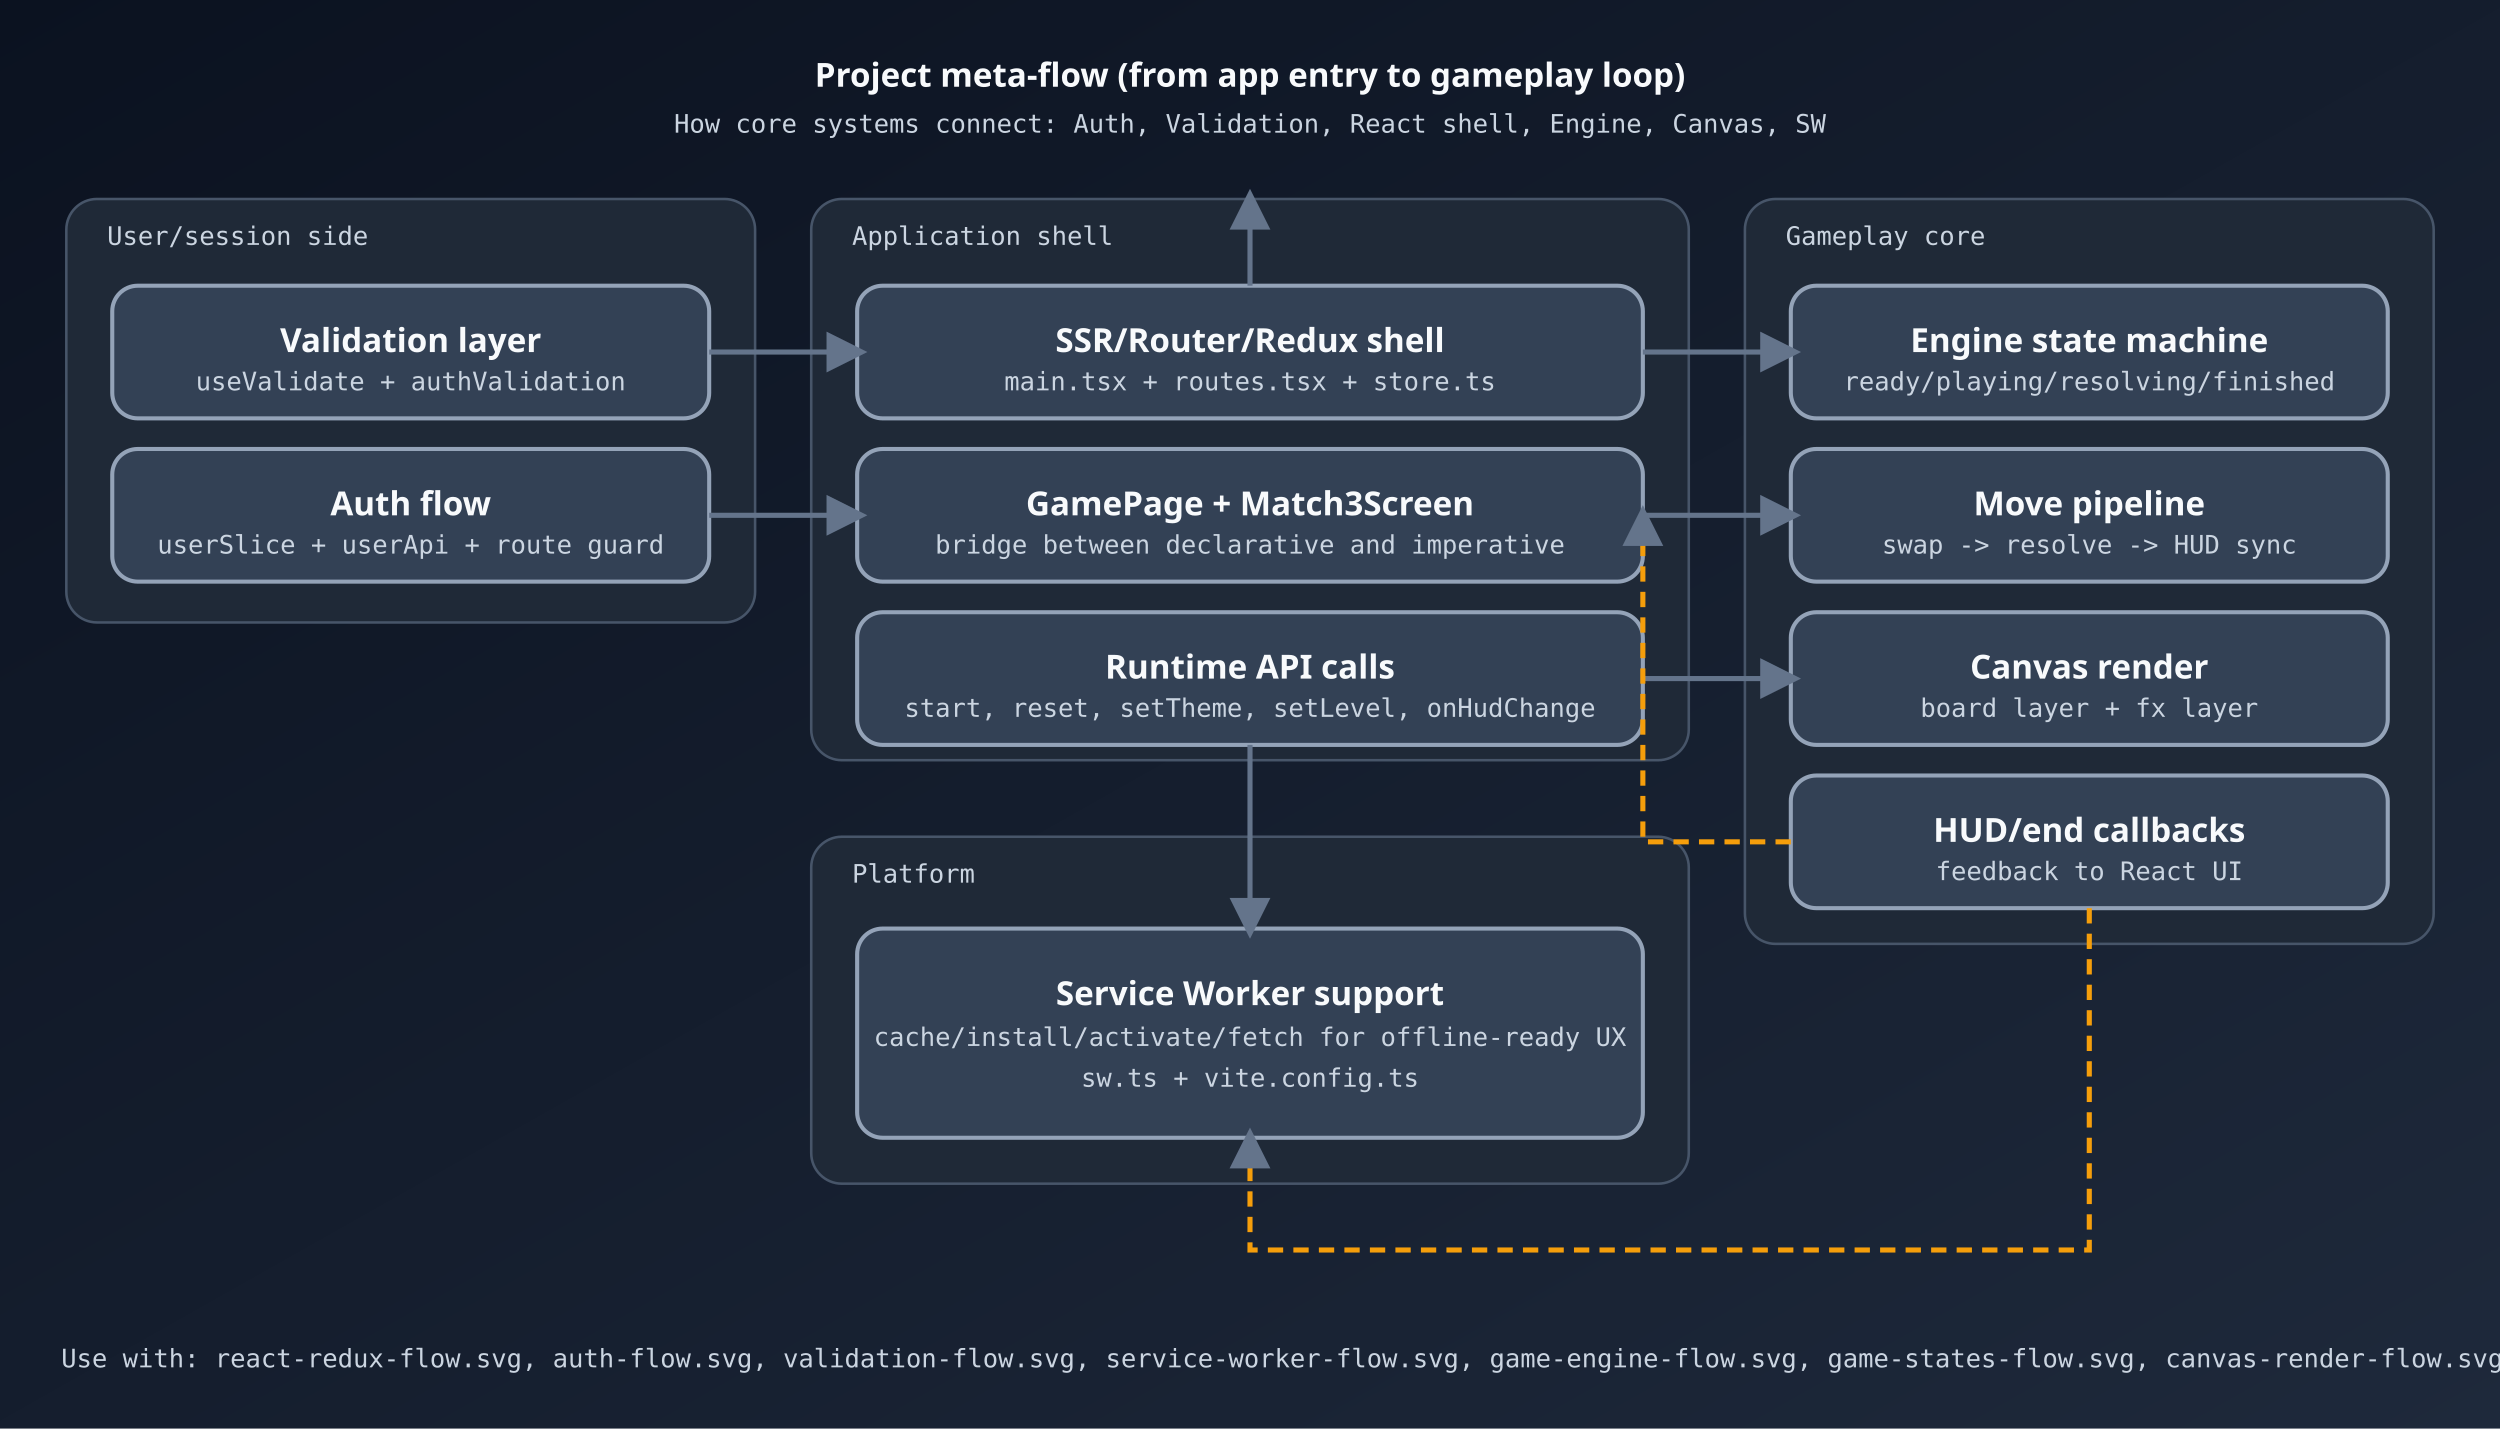
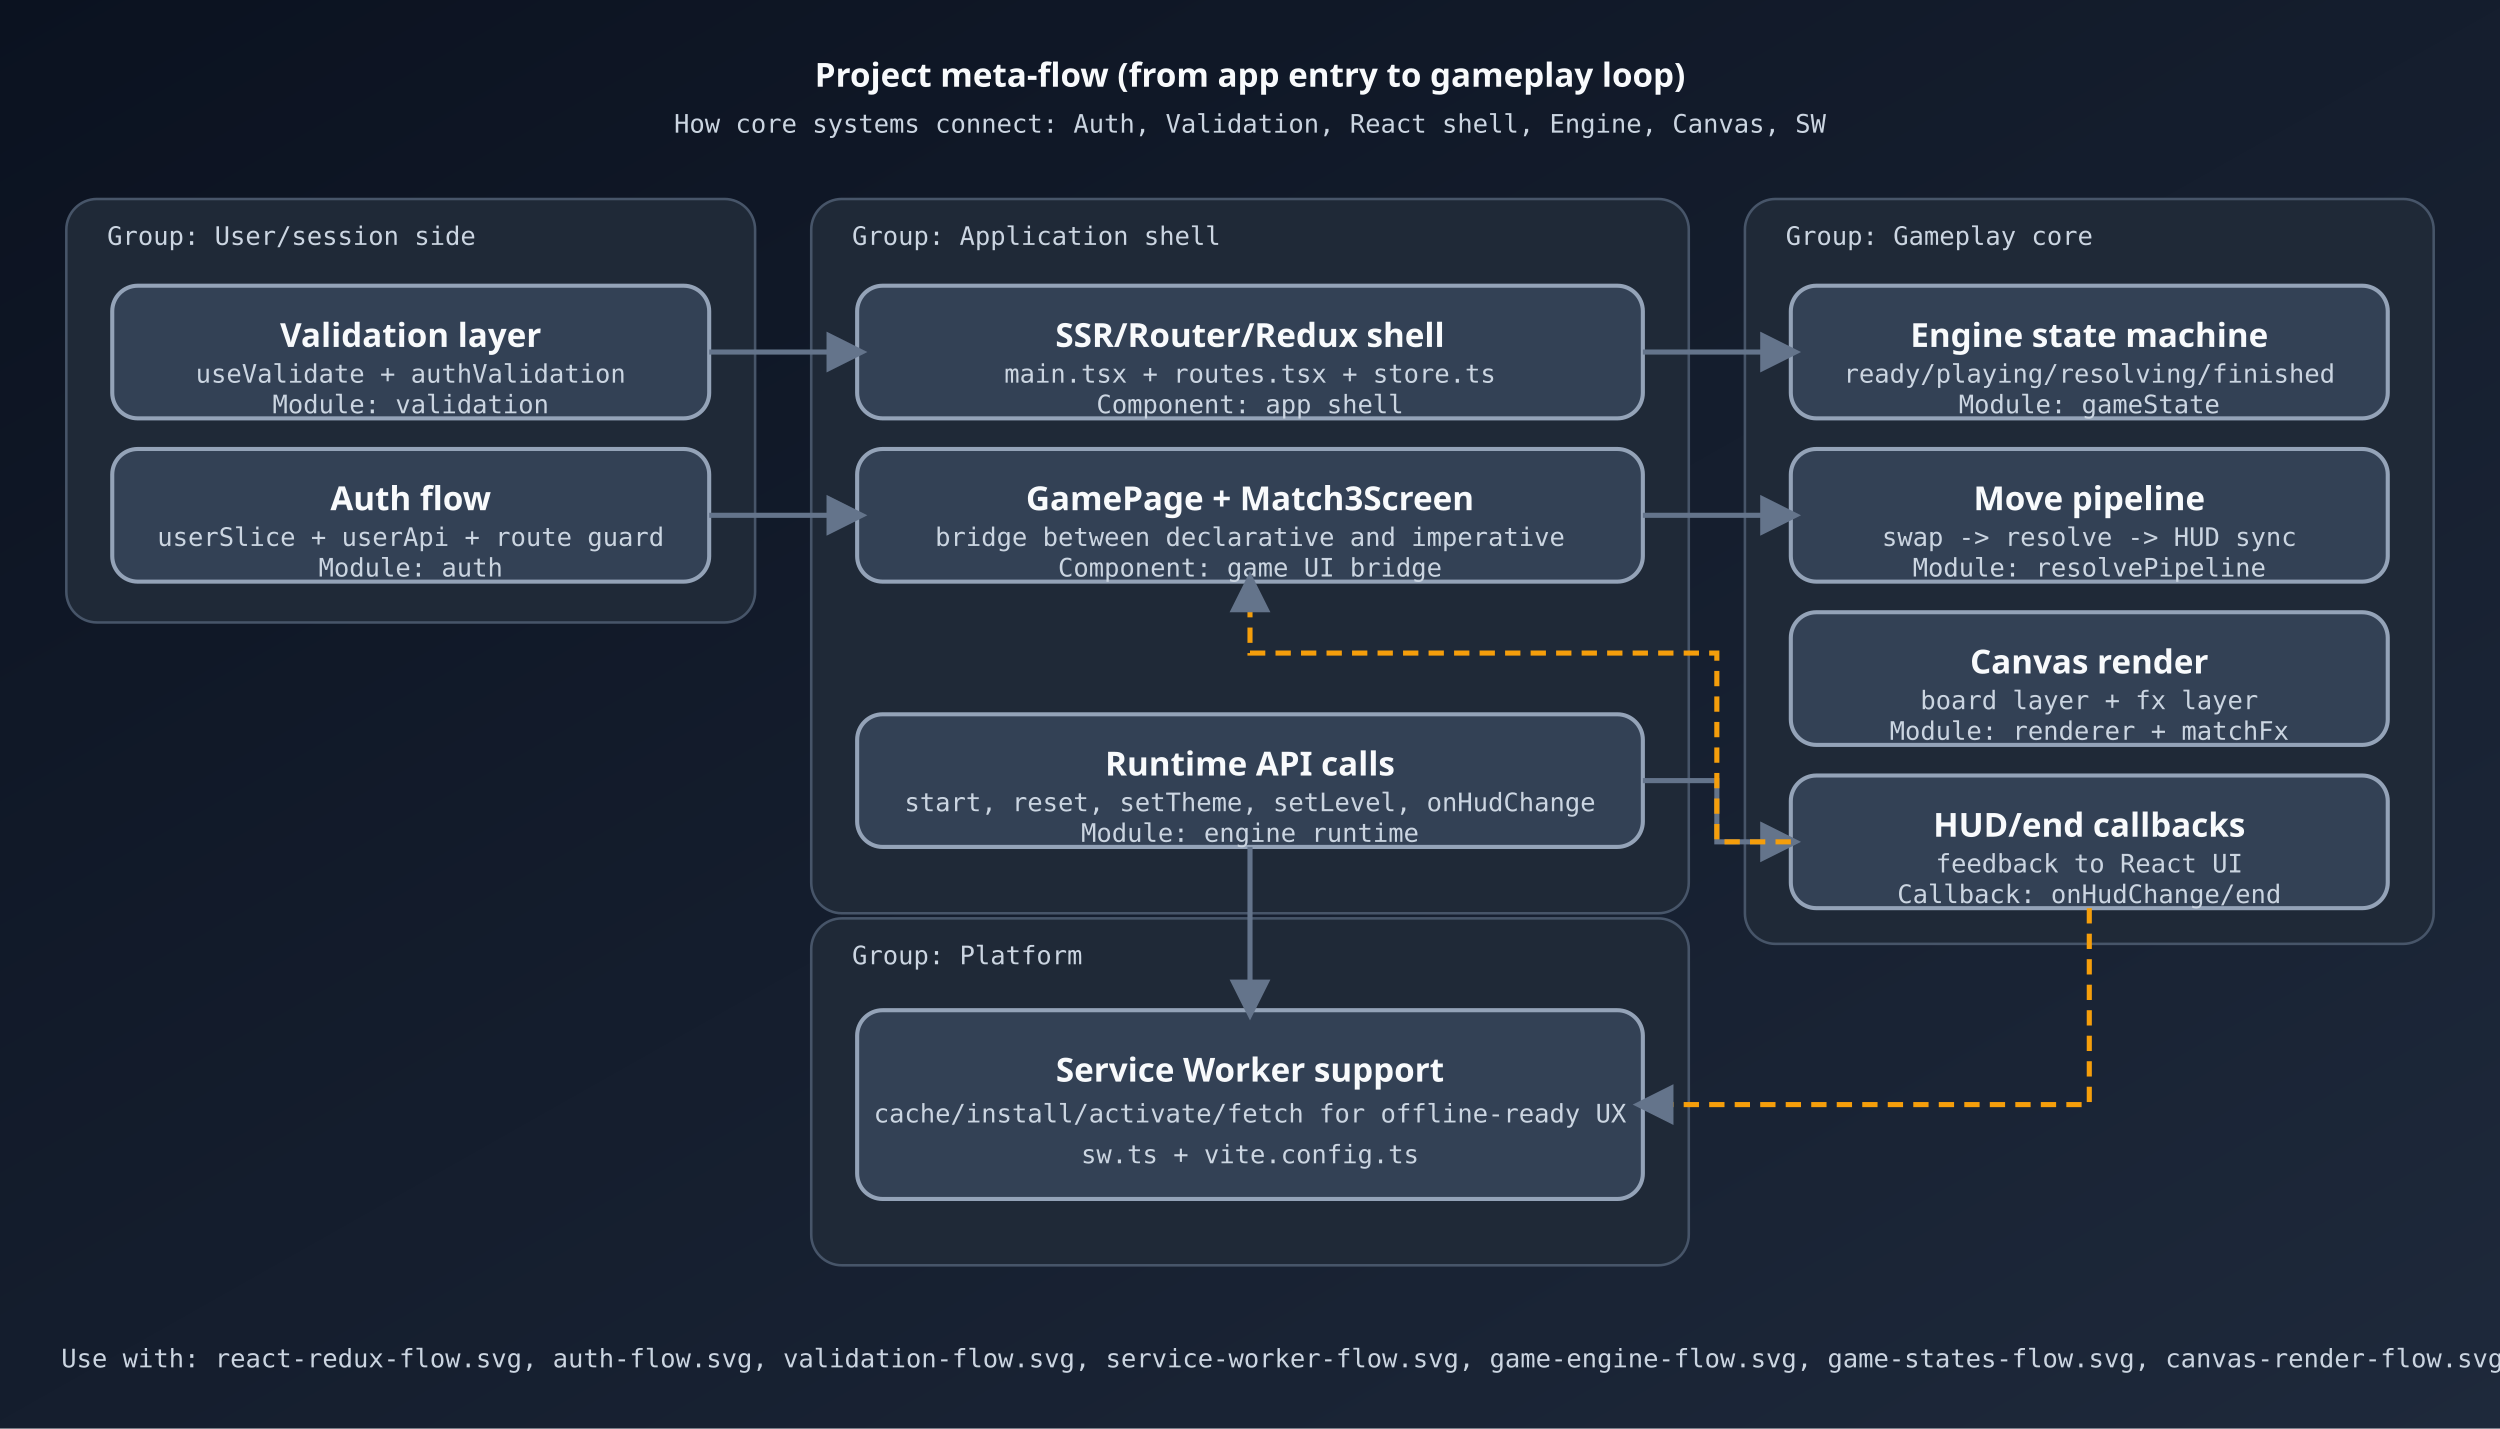
<svg xmlns="http://www.w3.org/2000/svg" viewBox="0 0 980 560" role="img" aria-labelledby="title desc">
  <defs>
    <linearGradient id="bg" x1="0%" y1="0%" x2="100%" y2="100%">
      <stop offset="0%" style="stop-color:#0b1220" />
      <stop offset="100%" style="stop-color:#1e293b" />
    </linearGradient>
    <filter id="glow" x="-50%" y="-50%" width="200%" height="200%">
      <feGaussianBlur stdDeviation="2.5" result="b" />
      <feMerge>
        <feMergeNode in="b" />
        <feMergeNode in="SourceGraphic" />
      </feMerge>
    </filter>
    <style>
      .core{fill:#334155;stroke:#94a3b8;stroke-width:1.6;rx:10;animation:glow 10s ease-in-out infinite}
      .group{fill:#1f2937;stroke:#475569;stroke-width:1;rx:12}
      .lbl{fill:#f8fafc;font:600 13px system-ui,sans-serif}
      .sub{fill:#cbd5e1;font:10px ui-monospace,monospace}
      .arr{stroke:#64748b;stroke-width:2;fill:none;marker-end:url(#m);animation:line 10s ease-in-out infinite}
      .sync{stroke:#f59e0b;stroke-dasharray:6 4}
      @keyframes glow{0%,1.2%{stroke:#38bdf8;stroke-width:2.7;fill:#1e3a5f;filter:url(#glow)}3%,100%{stroke:#94a3b8;stroke-width:1.6;fill:#334155;filter:none}}
      @keyframes line{0%,1.2%{stroke:#38bdf8;stroke-width:2.7}3%,100%{stroke:#64748b;stroke-width:2}}
      #b1,#l1{animation-delay:0s}#b2,#l2{animation-delay:1s}#b3,#l3{animation-delay:2s}#b4,#l4{animation-delay:3s}
      #b5,#l5{animation-delay:4s}#b6,#l6{animation-delay:5s}#b7,#l7{animation-delay:6s}#b8,#l8{animation-delay:7s}#b9,#l9{animation-delay:8s}#b10{animation-delay:9s}
    </style>
    <marker id="m" markerWidth="8" markerHeight="8" refX="6" refY="4" orient="auto">
      <polygon points="0 0,8 4,0 8" fill="#64748b" />
    </marker>
  </defs>
  <rect width="100%" height="100%" fill="url(#bg)" />
  <text x="490" y="34" text-anchor="middle" class="lbl" font-size="17">Project meta-flow (from app entry to gameplay loop)</text>
  <text x="490" y="52" text-anchor="middle" class="sub">How core systems connect: Auth, Validation, React shell, Engine, Canvas, SW</text>
  <rect x="26" y="78" width="270" height="166" class="group" />
-   <text x="42" y="96" class="sub">User/session side</text>
+   <text x="42" y="96" class="sub">Group: User/session side</text>
  <rect id="b1" x="44" y="112" width="234" height="52" class="core" />
-   <text x="161" y="138" class="lbl" text-anchor="middle">Validation layer</text>
-   <text x="161" y="153" class="sub" text-anchor="middle">useValidate + authValidation</text>
+   <g id="t1" transform="translate(161 0)">
+     <text y="136" class="lbl" text-anchor="middle">Validation layer</text>
+     <text y="150" class="sub" text-anchor="middle">useValidate + authValidation</text>
+     <text y="162" class="sub" text-anchor="middle">Module: validation</text>
+   </g>
  <rect id="b2" x="44" y="176" width="234" height="52" class="core" />
-   <text x="161" y="202" class="lbl" text-anchor="middle">Auth flow</text>
-   <text x="161" y="217" class="sub" text-anchor="middle">userSlice + userApi + route guard</text>
-   <rect x="318" y="78" width="344" height="220" class="group" />
-   <text x="334" y="96" class="sub">Application shell</text>
+   <g id="t2" transform="translate(161 0)">
+     <text y="200" class="lbl" text-anchor="middle">Auth flow</text>
+     <text y="214" class="sub" text-anchor="middle">userSlice + userApi + route guard</text>
+     <text y="226" class="sub" text-anchor="middle">Module: auth</text>
+   </g>
+   <rect x="318" y="78" width="344" height="280" class="group" />
+   <text x="334" y="96" class="sub">Group: Application shell</text>
  <rect id="b3" x="336" y="112" width="308" height="52" class="core" />
-   <text x="490" y="138" class="lbl" text-anchor="middle">SSR/Router/Redux shell</text>
-   <text x="490" y="153" class="sub" text-anchor="middle">main.tsx + routes.tsx + store.ts</text>
+   <g id="t3" transform="translate(490 0)">
+     <text y="136" class="lbl" text-anchor="middle">SSR/Router/Redux shell</text>
+     <text y="150" class="sub" text-anchor="middle">main.tsx + routes.tsx + store.ts</text>
+     <text y="162" class="sub" text-anchor="middle">Component: app shell</text>
+   </g>
  <rect id="b4" x="336" y="176" width="308" height="52" class="core" />
-   <text x="490" y="202" class="lbl" text-anchor="middle">GamePage + Match3Screen</text>
-   <text x="490" y="217" class="sub" text-anchor="middle">bridge between declarative and imperative</text>
-   <rect id="b5" x="336" y="240" width="308" height="52" class="core" />
-   <text x="490" y="266" class="lbl" text-anchor="middle">Runtime API calls</text>
-   <text x="490" y="281" class="sub" text-anchor="middle">start, reset, setTheme, setLevel, onHudChange</text>
+   <g id="t4" transform="translate(490 0)">
+     <text y="200" class="lbl" text-anchor="middle">GamePage + Match3Screen</text>
+     <text y="214" class="sub" text-anchor="middle">bridge between declarative and imperative</text>
+     <text y="226" class="sub" text-anchor="middle">Component: game UI bridge</text>
+   </g>
+   <rect id="b5" x="336" y="280" width="308" height="52" class="core" />
+   <g id="t5" transform="translate(490 0)">
+     <text y="304" class="lbl" text-anchor="middle">Runtime API calls</text>
+     <text y="318" class="sub" text-anchor="middle">start, reset, setTheme, setLevel, onHudChange</text>
+     <text y="330" class="sub" text-anchor="middle">Module: engine runtime</text>
+   </g>
  <rect x="684" y="78" width="270" height="292" class="group" />
-   <text x="700" y="96" class="sub">Gameplay core</text>
+   <text x="700" y="96" class="sub">Group: Gameplay core</text>
  <rect id="b6" x="702" y="112" width="234" height="52" class="core" />
-   <text x="819" y="138" class="lbl" text-anchor="middle">Engine state machine</text>
-   <text x="819" y="153" class="sub" text-anchor="middle">ready/playing/resolving/finished</text>
+   <g id="t6" transform="translate(819 0)">
+     <text y="136" class="lbl" text-anchor="middle">Engine state machine</text>
+     <text y="150" class="sub" text-anchor="middle">ready/playing/resolving/finished</text>
+     <text y="162" class="sub" text-anchor="middle">Module: gameState</text>
+   </g>
  <rect id="b7" x="702" y="176" width="234" height="52" class="core" />
-   <text x="819" y="202" class="lbl" text-anchor="middle">Move pipeline</text>
-   <text x="819" y="217" class="sub" text-anchor="middle">swap -&gt; resolve -&gt; HUD sync</text>
+   <g id="t7" transform="translate(819 0)">
+     <text y="200" class="lbl" text-anchor="middle">Move pipeline</text>
+     <text y="214" class="sub" text-anchor="middle">swap -&gt; resolve -&gt; HUD sync</text>
+     <text y="226" class="sub" text-anchor="middle">Module: resolvePipeline</text>
+   </g>
  <rect id="b8" x="702" y="240" width="234" height="52" class="core" />
-   <text x="819" y="266" class="lbl" text-anchor="middle">Canvas render</text>
-   <text x="819" y="281" class="sub" text-anchor="middle">board layer + fx layer</text>
+   <g id="t8" transform="translate(819 0)">
+     <text y="264" class="lbl" text-anchor="middle">Canvas render</text>
+     <text y="278" class="sub" text-anchor="middle">board layer + fx layer</text>
+     <text y="290" class="sub" text-anchor="middle">Module: renderer + matchFx</text>
+   </g>
  <rect id="b9" x="702" y="304" width="234" height="52" class="core" />
-   <text x="819" y="330" class="lbl" text-anchor="middle">HUD/end callbacks</text>
-   <text x="819" y="345" class="sub" text-anchor="middle">feedback to React UI</text>
-   <rect x="318" y="328" width="344" height="136" class="group" />
-   <text x="334" y="346" class="sub">Platform</text>
-   <rect id="b10" x="336" y="364" width="308" height="82" class="core" />
-   <text x="490" y="394" class="lbl" text-anchor="middle">Service Worker support</text>
-   <text x="490" y="410" class="sub" text-anchor="middle">cache/install/activate/fetch for offline-ready UX</text>
-   <text x="490" y="426" class="sub" text-anchor="middle">sw.ts + vite.config.ts</text>
+   <g id="t9" transform="translate(819 0)">
+     <text y="328" class="lbl" text-anchor="middle">HUD/end callbacks</text>
+     <text y="342" class="sub" text-anchor="middle">feedback to React UI</text>
+     <text y="354" class="sub" text-anchor="middle">Callback: onHudChange/end</text>
+   </g>
+   <rect x="318" y="360" width="344" height="136" class="group" />
+   <text x="334" y="378" class="sub">Group: Platform</text>
+   <rect id="b10" x="336" y="396" width="308" height="74" class="core" />
+   <g id="t10" transform="translate(490 0)">
+     <text y="424" class="lbl" text-anchor="middle">Service Worker support</text>
+     <text y="440" class="sub" text-anchor="middle">cache/install/activate/fetch for offline-ready UX</text>
+     <text y="456" class="sub" text-anchor="middle">sw.ts + vite.config.ts</text>
+   </g>
  <path id="l1" class="arr" d="M 278 138 L 336 138" />
  <path id="l2" class="arr" d="M 278 202 L 336 202" />
  <path id="l3" class="arr" d="M 644 138 L 702 138" />
  <path id="l4" class="arr" d="M 644 202 L 702 202" />
-   <path id="l5" class="arr" d="M 644 266 L 702 266" />
-   <path id="l6" class="arr sync" d="M 819 356 L 819 490 L 490 490 L 490 446" />
-   <path id="l7" class="arr sync" d="M 702 330 L 644 330 L 644 202" />
-   <path id="l8" class="arr" d="M 490 292 L 490 364" />
-   <path id="l9" class="arr" d="M 490 112 L 490 78" />
+   <path id="l5" class="arr" d="M 644 306 L 673 306 L 673 330 L 702 330" />
+   <path id="l6" class="arr sync" d="M 819 356 L 819 433 L 644 433" />
+   <path id="l7" class="arr sync" d="M 702 330 L 673 330 L 673 256 L 490 256 L 490 228" />
+   <path id="l8" class="arr" d="M 490 332 L 490 396" />
  <text x="24" y="536" class="sub">Use with: react-redux-flow.svg, auth-flow.svg, validation-flow.svg, service-worker-flow.svg, game-engine-flow.svg, game-states-flow.svg, canvas-render-flow.svg, react-canvas-bridge.svg</text>
</svg>
